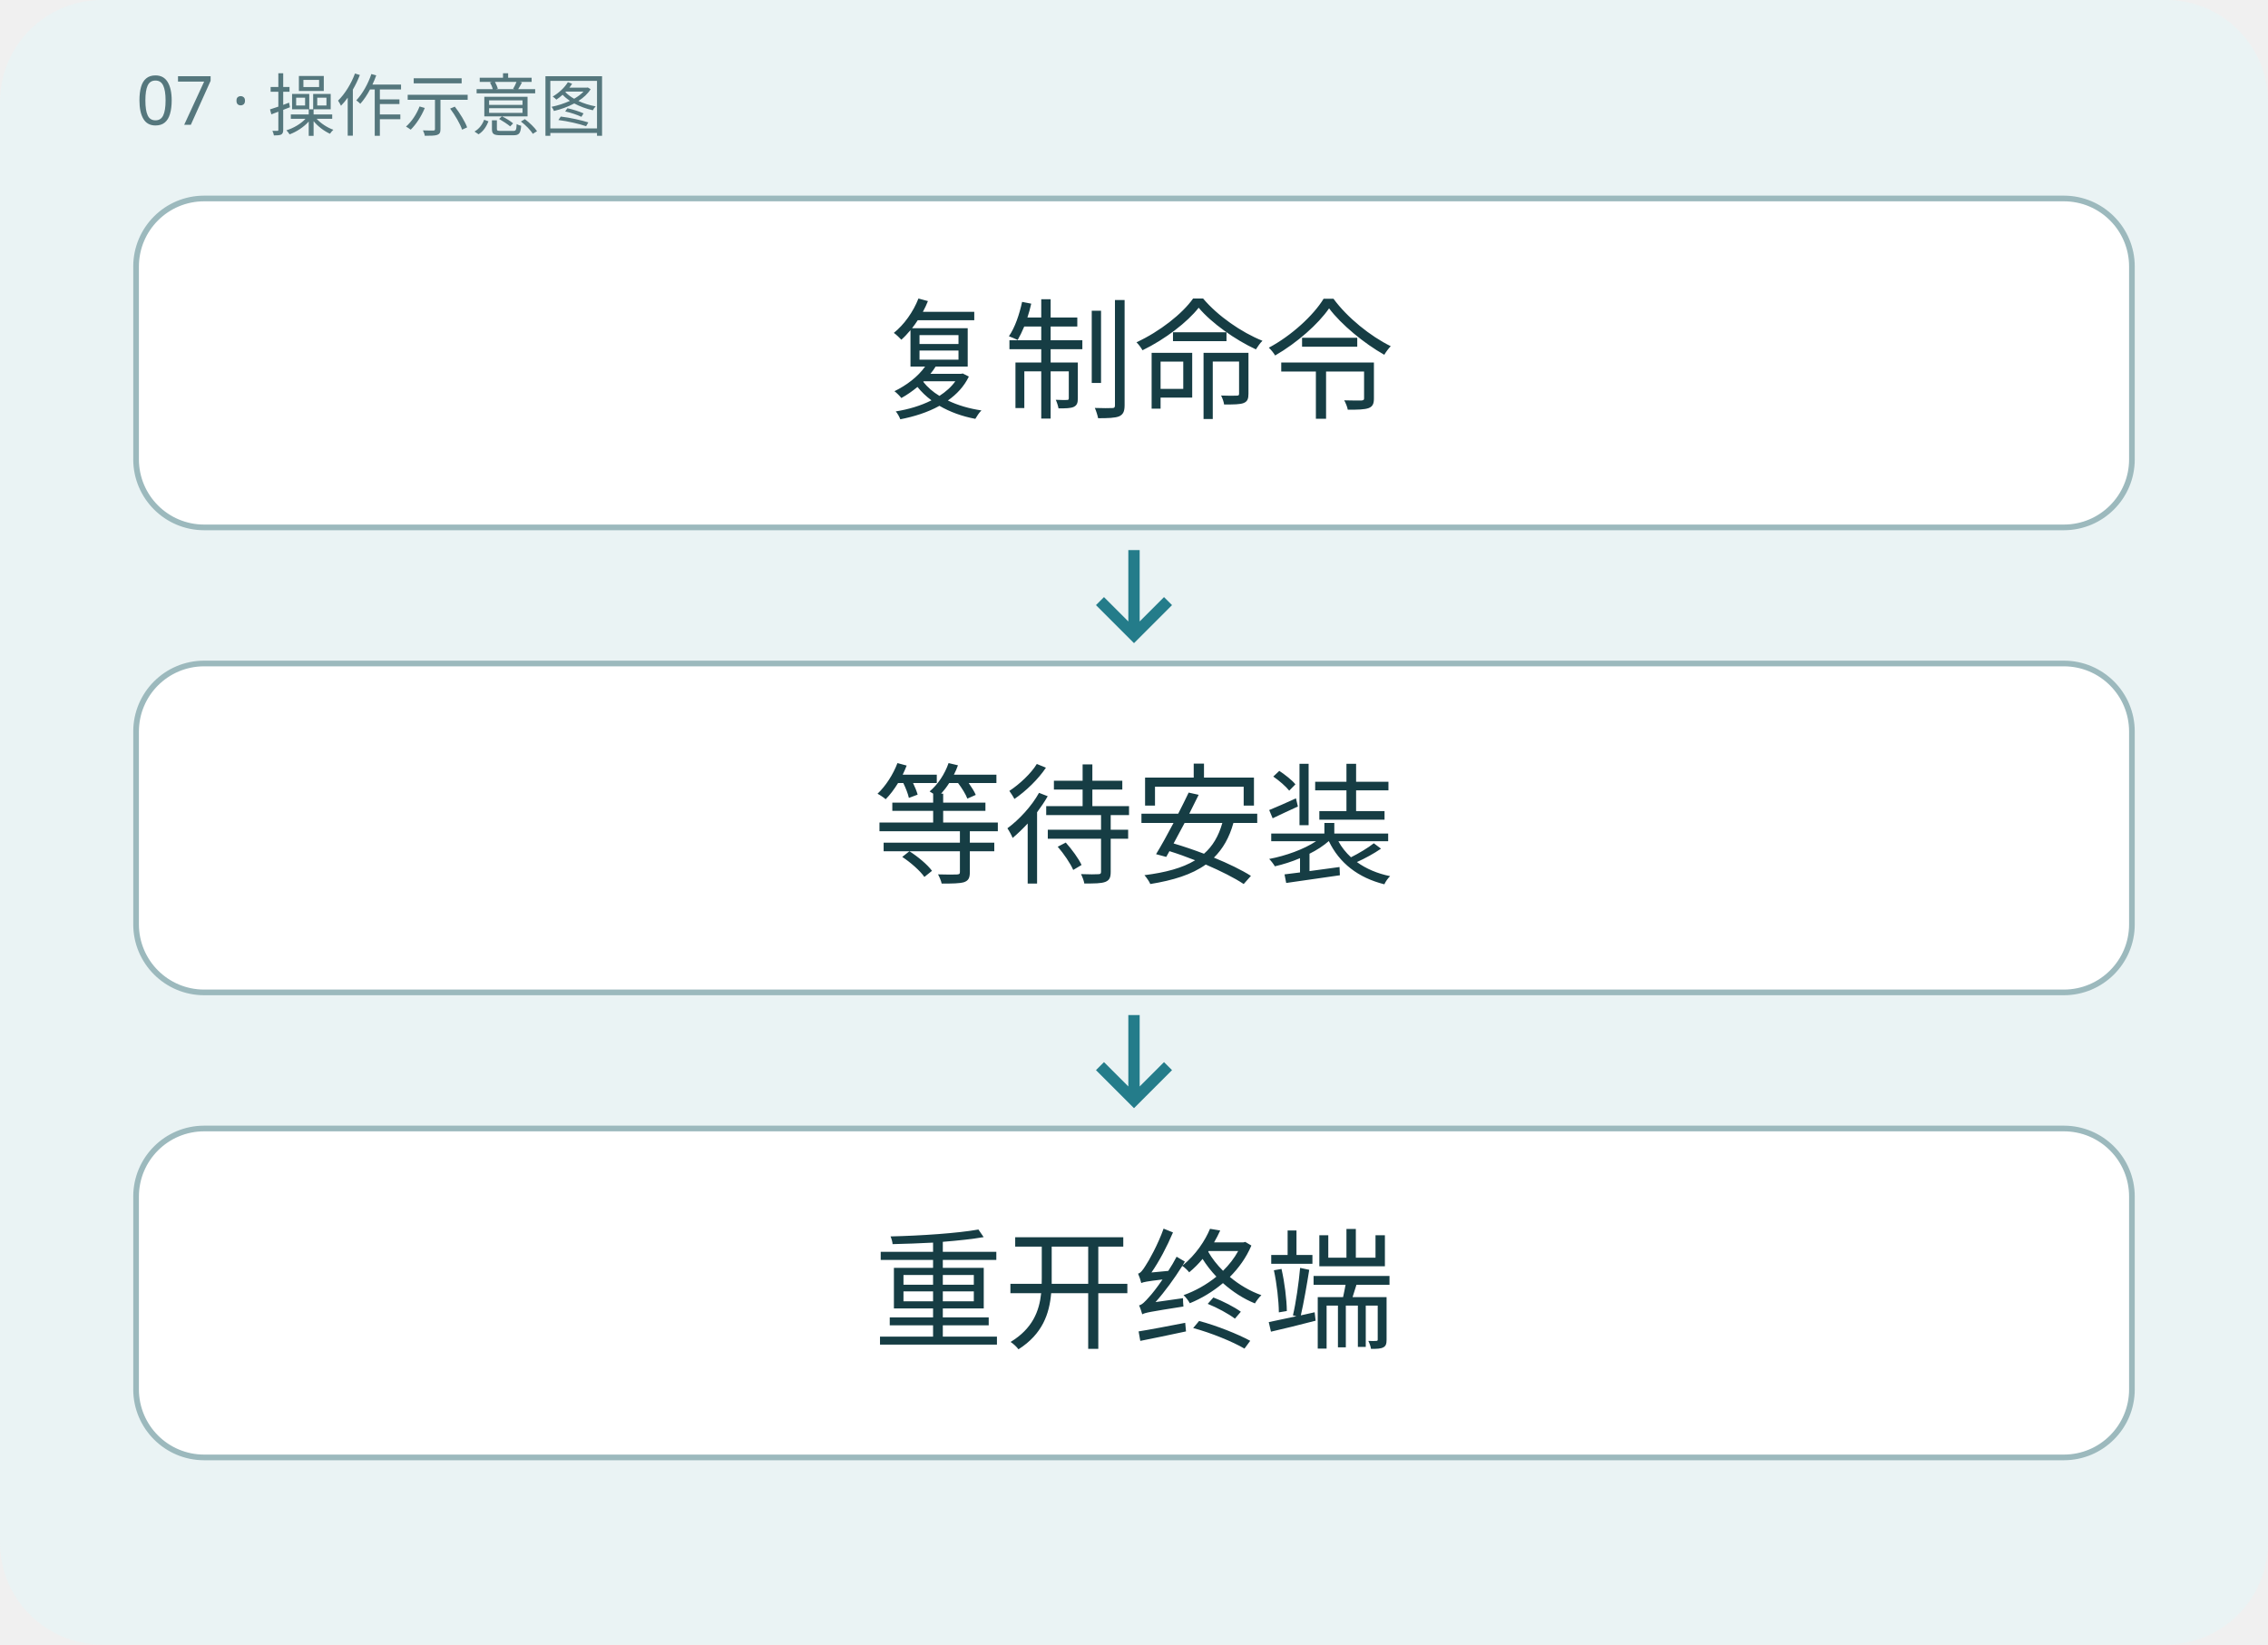
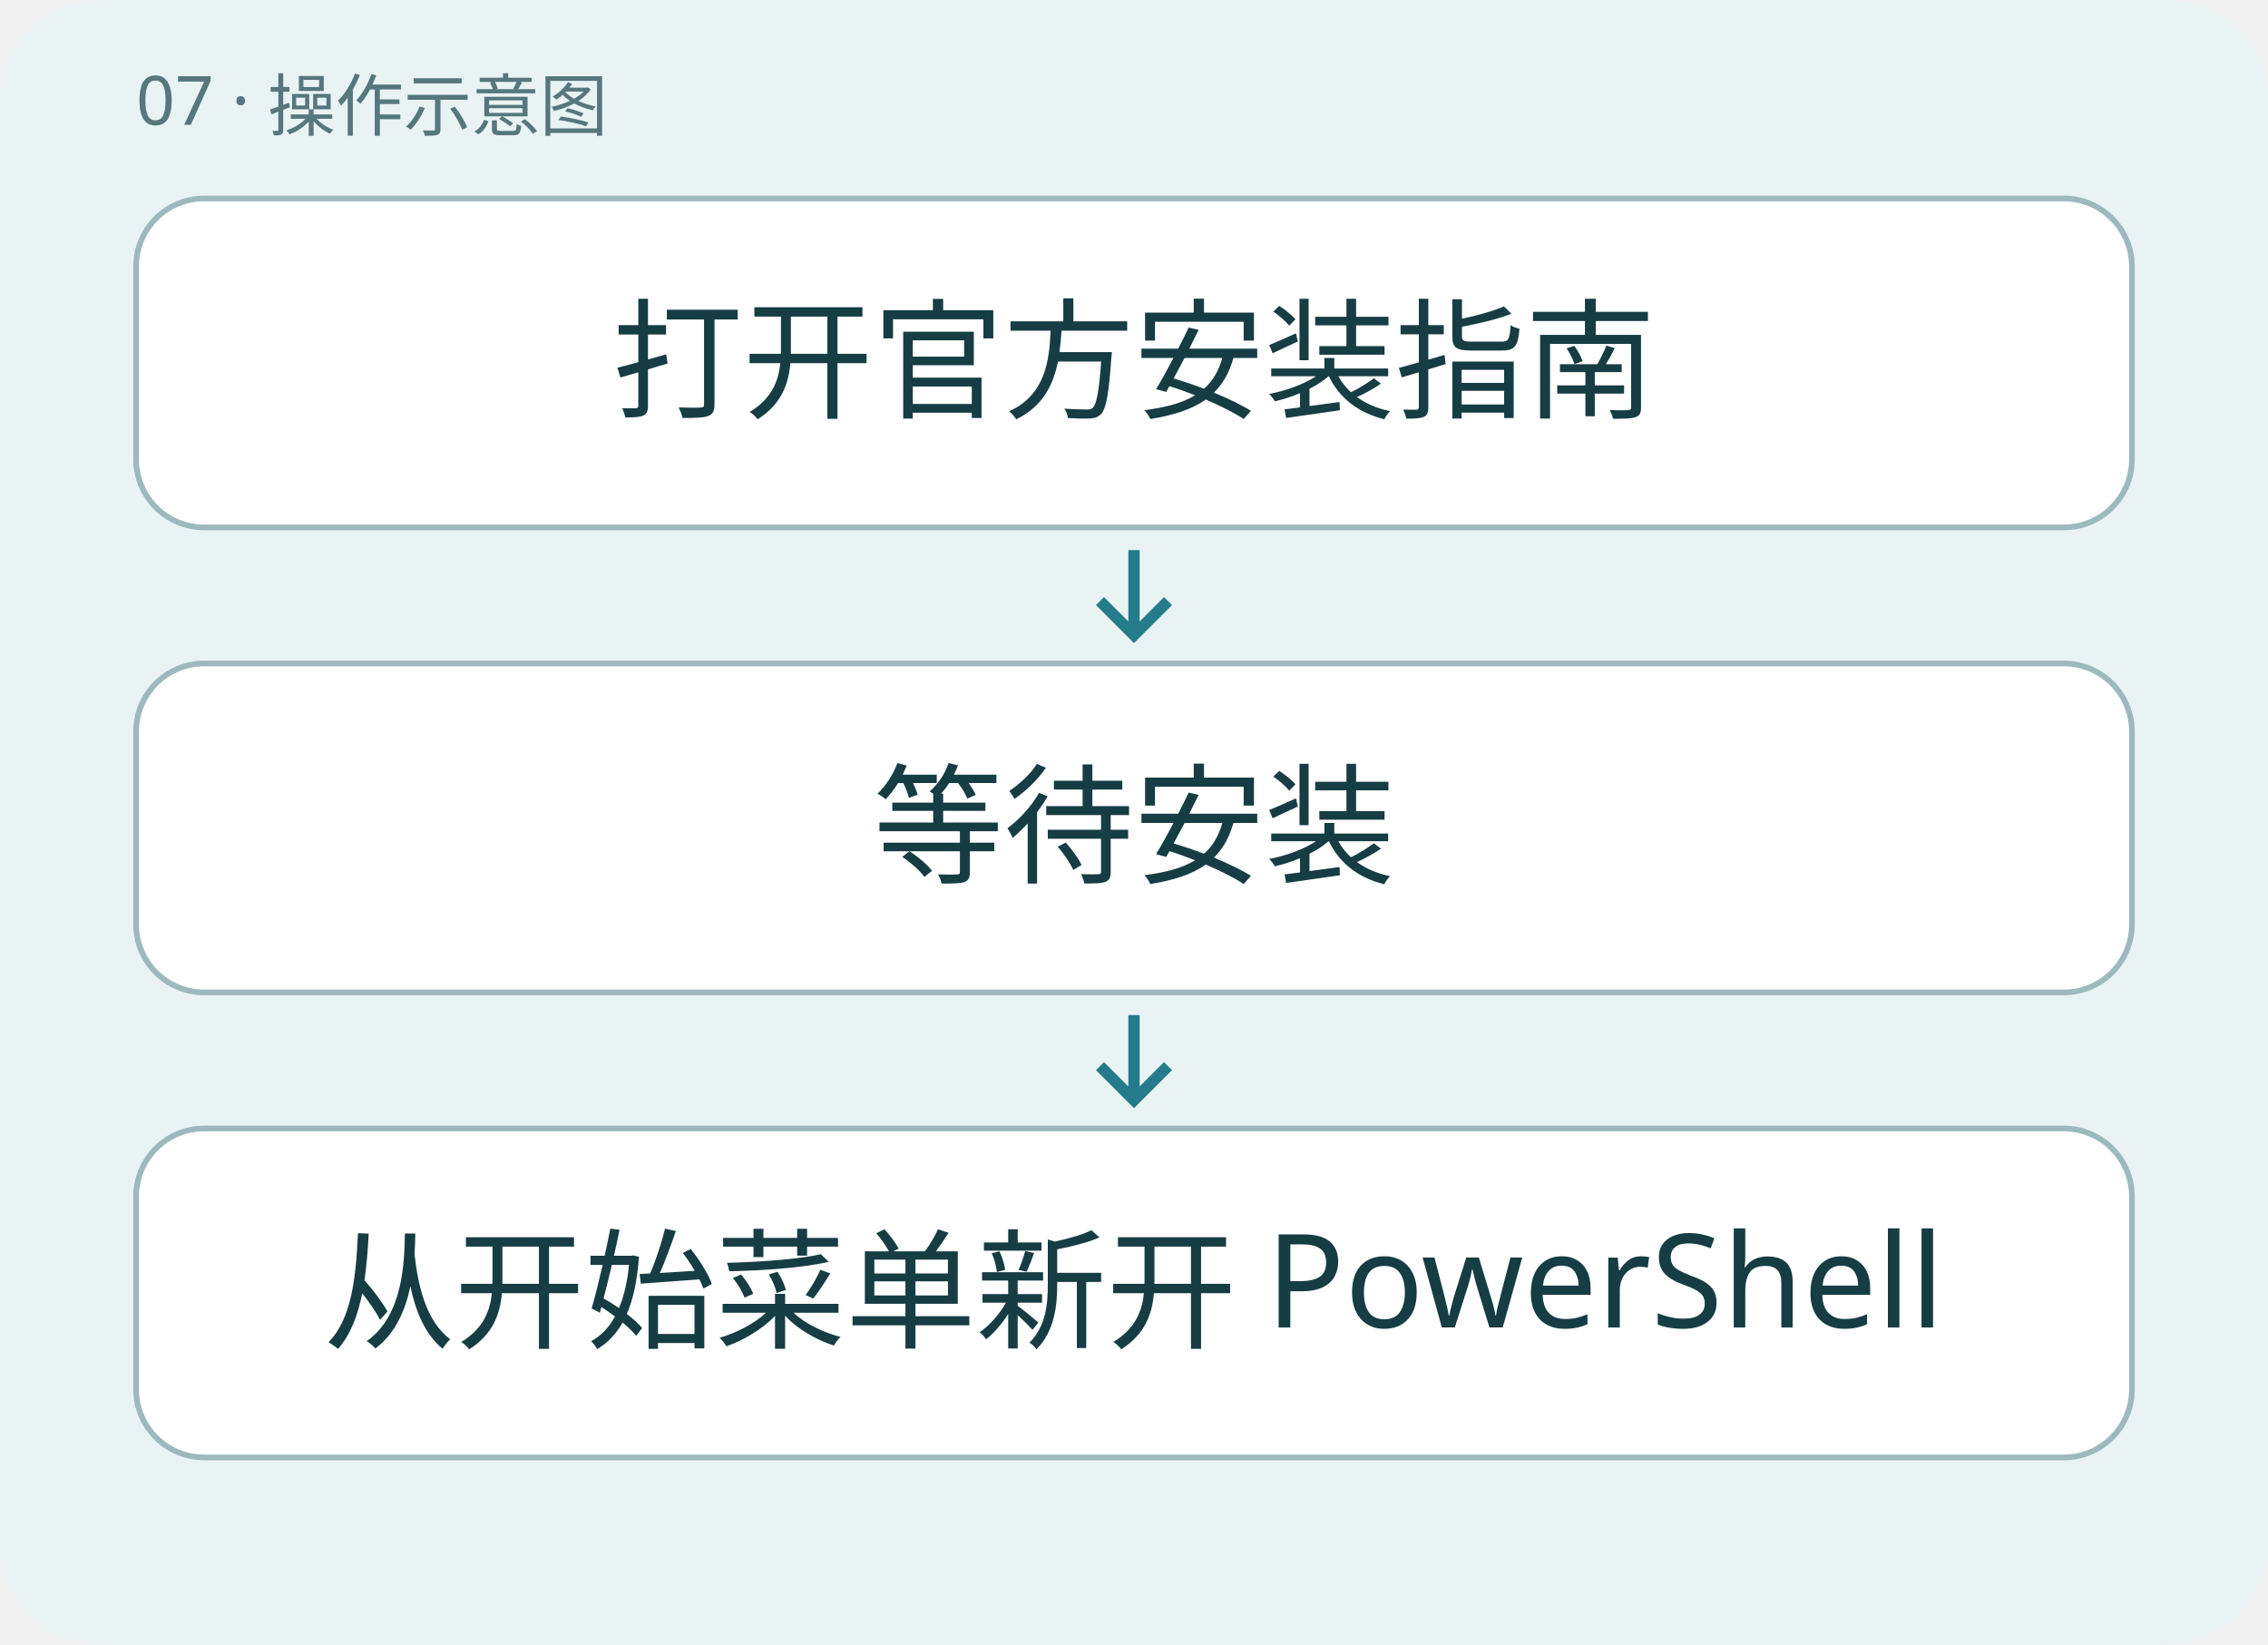
<svg xmlns="http://www.w3.org/2000/svg" viewBox="0 0 400 290" role="img">
  <rect width="400" height="290" rx="18" fill="#eaf3f4" />
  <rect x="24" y="35" width="352" height="58" rx="12" fill="white" stroke="#9cb9bd" />
-   <text x="200" y="72" text-anchor="middle" font-family="Microsoft YaHei,PingFang SC,sans-serif" font-size="23" fill="#163d44">复制命令</text>
+   <text x="200" y="72" text-anchor="middle" font-family="Microsoft YaHei,PingFang SC,sans-serif" font-size="23" fill="#163d44">打开官方安装指南</text>
  <path d="M200 97 v15 m-6 -6 6 6 6 -6" fill="none" stroke="#247c8a" stroke-width="2" />
  <rect x="24" y="117" width="352" height="58" rx="12" fill="white" stroke="#9cb9bd" />
  <text x="200" y="154" text-anchor="middle" font-family="Microsoft YaHei,PingFang SC,sans-serif" font-size="23" fill="#163d44">等待安装</text>
  <path d="M200 179 v15 m-6 -6 6 6 6 -6" fill="none" stroke="#247c8a" stroke-width="2" />
  <rect x="24" y="199" width="352" height="58" rx="12" fill="white" stroke="#9cb9bd" />
-   <text x="200" y="236" text-anchor="middle" font-family="Microsoft YaHei,PingFang SC,sans-serif" font-size="23" fill="#163d44">重开终端</text>
+   <text x="200" y="236" text-anchor="middle" font-family="Microsoft YaHei,PingFang SC,sans-serif" font-size="23" fill="#163d44">从开始菜单新开 PowerShell</text>
  <text x="24" y="22" font-family="sans-serif" font-size="12" fill="#55777d">07 · 操作示意图</text>
</svg>
